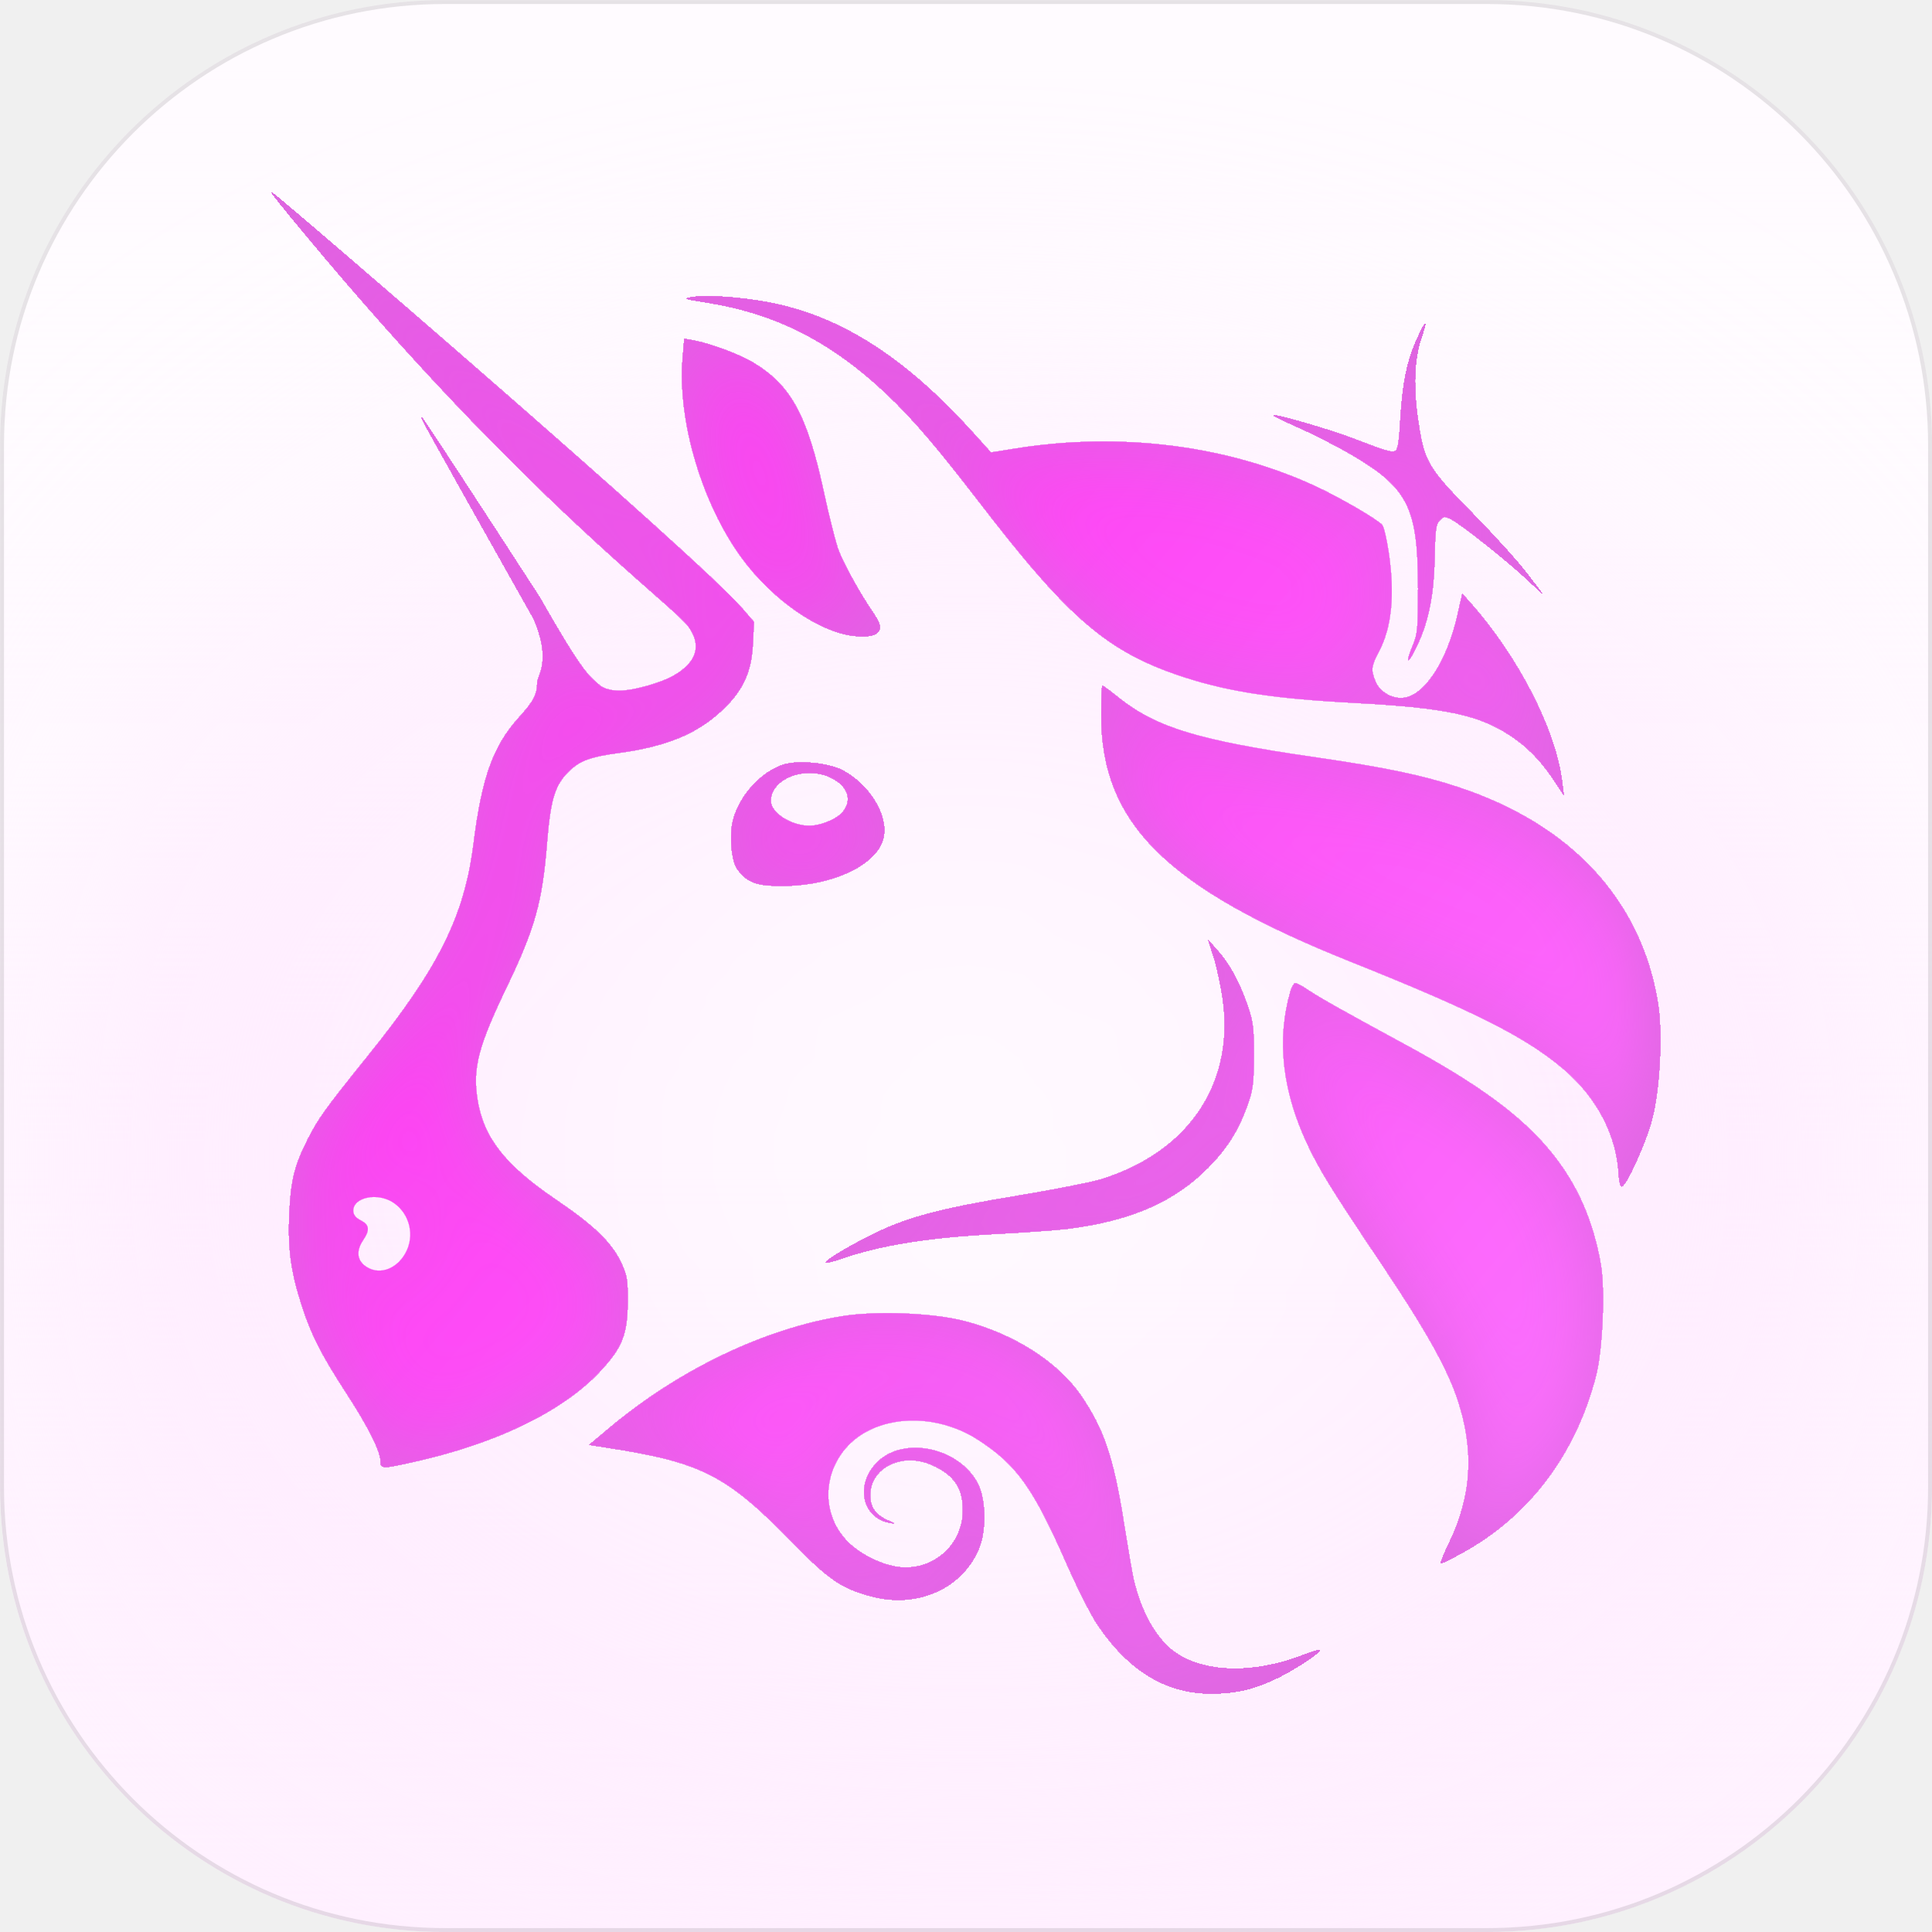
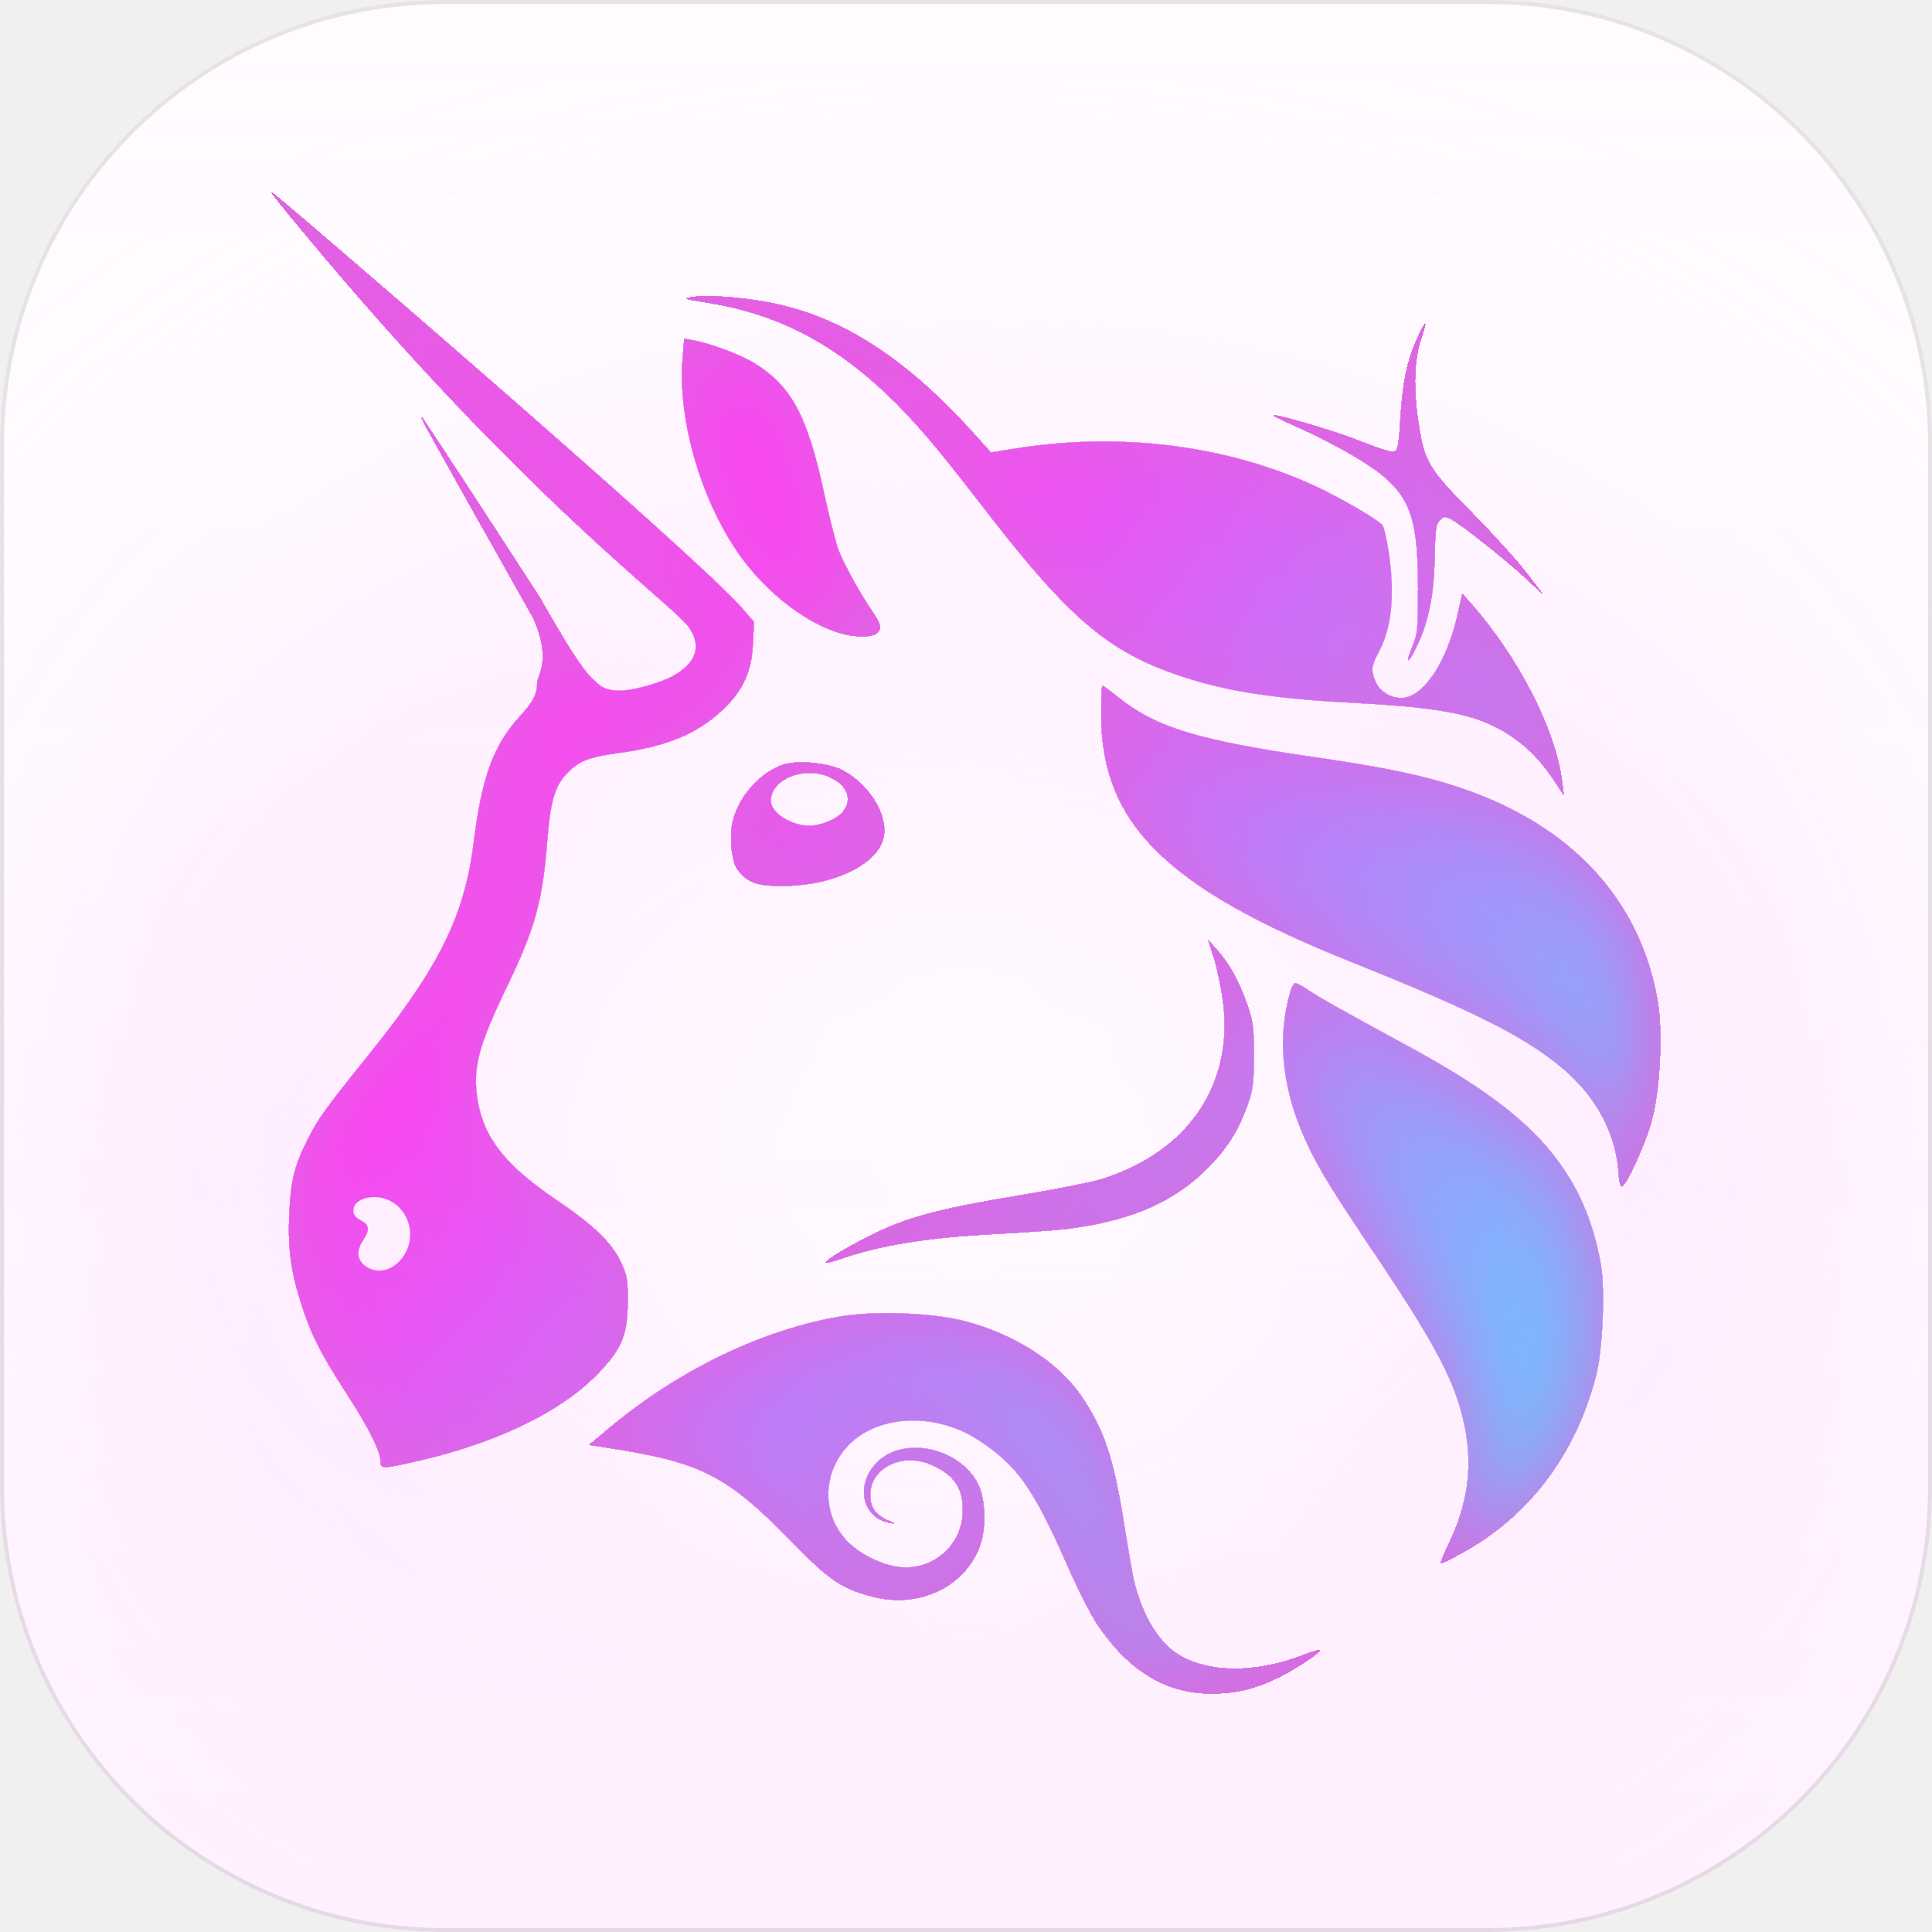
<svg xmlns="http://www.w3.org/2000/svg" width="20" height="20" viewBox="0 0 20 20" fill="none">
  <g clip-path="url(#clip0_2450_35919)">
    <rect width="20" height="20" rx="4.606" fill="#FFFBFF" />
    <rect width="20" height="20" rx="4.606" fill="url(#paint0_linear_2450_35919)" />
    <g filter="url(#filter0_f_2450_35919)">
      <ellipse cx="10" cy="12" rx="9.667" ry="7.667" fill="url(#paint1_radial_2450_35919)" fill-opacity="0.8" />
    </g>
    <g filter="url(#filter1_i_2450_35919)">
      <path d="M14.497 4.342C14.518 3.975 14.568 3.733 14.669 3.511C14.709 3.424 14.746 3.352 14.752 3.352C14.758 3.352 14.74 3.417 14.713 3.496C14.64 3.71 14.628 4.004 14.679 4.346C14.742 4.779 14.779 4.842 15.239 5.31C15.455 5.53 15.706 5.807 15.797 5.926L15.963 6.142L15.797 5.987C15.595 5.798 15.129 5.43 15.026 5.377C14.957 5.342 14.947 5.342 14.905 5.384C14.866 5.423 14.857 5.482 14.852 5.757C14.843 6.187 14.784 6.463 14.642 6.739C14.566 6.888 14.553 6.856 14.623 6.688C14.675 6.562 14.68 6.507 14.68 6.091C14.679 5.255 14.579 5.054 13.995 4.709C13.847 4.622 13.602 4.496 13.452 4.43C13.302 4.363 13.183 4.305 13.187 4.301C13.204 4.285 13.774 4.45 14.003 4.538C14.345 4.669 14.401 4.686 14.443 4.67C14.47 4.659 14.484 4.579 14.497 4.342Z" fill="url(#paint2_linear_2450_35919)" />
      <path d="M7.284 3.126C7.082 3.094 7.073 3.091 7.168 3.076C7.351 3.048 7.782 3.086 8.08 3.157C8.773 3.32 9.405 3.74 10.079 4.486L10.258 4.684L10.514 4.643C11.593 4.471 12.69 4.608 13.608 5.029C13.861 5.145 14.259 5.376 14.309 5.435C14.325 5.454 14.354 5.576 14.374 5.706C14.442 6.155 14.408 6.499 14.269 6.756C14.194 6.896 14.19 6.94 14.241 7.06C14.281 7.156 14.393 7.227 14.505 7.226C14.733 7.226 14.979 6.86 15.092 6.35L15.138 6.147L15.227 6.248C15.718 6.801 16.104 7.555 16.17 8.092L16.188 8.231L16.105 8.104C15.963 7.885 15.82 7.736 15.637 7.616C15.308 7.399 14.96 7.326 14.037 7.277C13.203 7.234 12.732 7.163 12.264 7.012C11.468 6.754 11.067 6.41 10.122 5.178C9.702 4.631 9.443 4.328 9.185 4.084C8.598 3.53 8.022 3.239 7.284 3.126Z" fill="url(#paint3_linear_2450_35919)" />
      <path d="M7.678 5.776C7.266 5.214 7.012 4.351 7.067 3.707L7.084 3.507L7.178 3.524C7.354 3.556 7.657 3.668 7.798 3.754C8.188 3.989 8.356 4.298 8.528 5.093C8.578 5.325 8.644 5.589 8.674 5.678C8.723 5.821 8.908 6.156 9.058 6.374C9.166 6.531 9.094 6.605 8.855 6.584C8.49 6.551 7.996 6.212 7.678 5.776Z" fill="url(#paint4_linear_2450_35919)" />
      <path d="M13.998 9.962C12.077 9.194 11.4 8.526 11.4 7.4C11.4 7.235 11.406 7.099 11.413 7.099C11.42 7.099 11.494 7.154 11.578 7.221C11.968 7.531 12.404 7.664 13.612 7.839C14.322 7.942 14.723 8.025 15.091 8.147C16.264 8.533 16.99 9.318 17.163 10.386C17.213 10.696 17.184 11.278 17.102 11.585C17.038 11.828 16.841 12.264 16.789 12.281C16.775 12.286 16.761 12.231 16.757 12.156C16.737 11.755 16.533 11.364 16.191 11.072C15.801 10.739 15.278 10.474 13.998 9.962Z" fill="url(#paint5_linear_2450_35919)" />
      <path d="M12.649 10.282C12.625 10.139 12.584 9.958 12.556 9.878L12.508 9.733L12.598 9.834C12.725 9.975 12.824 10.155 12.909 10.394C12.973 10.577 12.98 10.631 12.98 10.928C12.979 11.22 12.971 11.281 12.912 11.446C12.818 11.705 12.701 11.889 12.506 12.087C12.155 12.442 11.704 12.638 11.053 12.72C10.94 12.734 10.61 12.758 10.32 12.773C9.589 12.811 9.108 12.889 8.675 13.04C8.613 13.061 8.558 13.074 8.552 13.069C8.535 13.052 8.829 12.877 9.072 12.761C9.415 12.597 9.756 12.507 10.521 12.381C10.898 12.318 11.288 12.242 11.387 12.212C12.322 11.927 12.803 11.192 12.649 10.282Z" fill="url(#paint6_linear_2450_35919)" />
      <path d="M13.53 11.836C13.275 11.291 13.216 10.764 13.356 10.273C13.371 10.221 13.395 10.178 13.409 10.178C13.424 10.178 13.484 10.21 13.543 10.25C13.661 10.329 13.897 10.461 14.525 10.802C15.31 11.226 15.757 11.556 16.061 11.932C16.328 12.261 16.492 12.636 16.572 13.093C16.617 13.352 16.59 13.975 16.523 14.236C16.312 15.059 15.822 15.704 15.123 16.081C15.021 16.137 14.929 16.182 14.919 16.182C14.909 16.182 14.946 16.088 15.002 15.973C15.237 15.484 15.264 15.009 15.086 14.48C14.977 14.156 14.755 13.761 14.307 13.093C13.786 12.317 13.658 12.11 13.53 11.836Z" fill="url(#paint7_linear_2450_35919)" />
      <path d="M6.313 14.779C7.026 14.18 7.913 13.755 8.721 13.625C9.07 13.569 9.65 13.591 9.972 13.673C10.489 13.804 10.952 14.099 11.192 14.45C11.427 14.793 11.528 15.091 11.633 15.756C11.675 16.018 11.72 16.282 11.733 16.341C11.812 16.686 11.966 16.961 12.156 17.1C12.458 17.319 12.978 17.333 13.489 17.135C13.576 17.101 13.651 17.078 13.657 17.083C13.675 17.101 13.418 17.273 13.236 17.363C12.991 17.484 12.797 17.531 12.539 17.531C12.07 17.531 11.681 17.294 11.357 16.811C11.293 16.716 11.149 16.432 11.038 16.179C10.695 15.402 10.526 15.165 10.128 14.907C9.782 14.681 9.335 14.641 8.999 14.805C8.558 15.02 8.435 15.58 8.751 15.935C8.876 16.076 9.111 16.198 9.302 16.222C9.66 16.266 9.968 15.995 9.968 15.636C9.968 15.402 9.878 15.269 9.651 15.167C9.34 15.028 9.007 15.191 9.008 15.48C9.009 15.604 9.063 15.681 9.188 15.738C9.268 15.773 9.27 15.776 9.204 15.763C8.92 15.704 8.853 15.363 9.082 15.136C9.357 14.864 9.925 14.984 10.121 15.356C10.203 15.512 10.212 15.822 10.141 16.01C9.981 16.429 9.514 16.65 9.041 16.53C8.718 16.448 8.587 16.36 8.198 15.962C7.523 15.271 7.261 15.137 6.287 14.986L6.101 14.957L6.313 14.779Z" fill="url(#paint8_linear_2450_35919)" />
      <path fill-rule="evenodd" clip-rule="evenodd" d="M3.145 2.407C5.4 5.127 6.953 6.249 7.126 6.486C7.268 6.682 7.214 6.858 6.97 6.996C6.835 7.072 6.555 7.15 6.416 7.15C6.258 7.15 6.203 7.09 6.203 7.09C6.112 7.003 6.06 7.018 5.589 6.188C4.936 5.18 4.389 4.345 4.374 4.331C4.34 4.298 4.34 4.299 5.523 6.402C5.714 6.84 5.561 7.001 5.561 7.063C5.561 7.19 5.526 7.257 5.368 7.432C5.106 7.723 4.988 8.05 4.903 8.728C4.808 9.487 4.541 10.023 3.8 10.941C3.367 11.479 3.296 11.577 3.186 11.794C3.049 12.066 3.011 12.219 2.995 12.563C2.979 12.928 3.011 13.163 3.123 13.511C3.221 13.816 3.323 14.017 3.584 14.42C3.81 14.767 3.94 15.025 3.94 15.126C3.94 15.206 3.956 15.207 4.305 15.128C5.142 14.94 5.822 14.61 6.204 14.205C6.441 13.954 6.496 13.816 6.498 13.473C6.499 13.248 6.491 13.201 6.43 13.072C6.331 12.862 6.15 12.687 5.751 12.416C5.228 12.061 5.004 11.775 4.943 11.382C4.892 11.059 4.951 10.831 5.24 10.229C5.54 9.605 5.614 9.34 5.664 8.711C5.696 8.305 5.741 8.145 5.859 8.016C5.981 7.882 6.091 7.837 6.394 7.796C6.888 7.729 7.203 7.602 7.461 7.365C7.686 7.159 7.78 6.962 7.794 6.664L7.805 6.438L7.68 6.293C7.226 5.767 2.841 1.994 2.813 1.994C2.807 1.994 2.956 2.18 3.145 2.407ZM4.195 12.976C4.298 12.795 4.243 12.563 4.071 12.449C3.909 12.342 3.657 12.393 3.657 12.532C3.657 12.575 3.681 12.606 3.734 12.633C3.824 12.679 3.831 12.731 3.76 12.837C3.688 12.944 3.694 13.038 3.776 13.102C3.909 13.205 4.097 13.149 4.195 12.976Z" fill="url(#paint9_linear_2450_35919)" />
      <path fill-rule="evenodd" clip-rule="evenodd" d="M8.117 7.914C7.885 7.985 7.659 8.229 7.59 8.485C7.547 8.642 7.571 8.916 7.635 9C7.738 9.137 7.838 9.173 8.107 9.171C8.636 9.168 9.095 8.942 9.148 8.661C9.192 8.43 8.99 8.111 8.712 7.97C8.569 7.898 8.264 7.869 8.117 7.914ZM8.734 8.394C8.816 8.279 8.78 8.155 8.641 8.071C8.378 7.911 7.979 8.043 7.979 8.291C7.979 8.414 8.187 8.548 8.377 8.548C8.504 8.548 8.678 8.473 8.734 8.394Z" fill="url(#paint10_linear_2450_35919)" />
    </g>
  </g>
  <rect x="0.021" y="0.021" width="19.959" height="19.959" rx="4.585" stroke="black" stroke-opacity="0.1" stroke-width="0.041" />
  <defs>
    <filter id="filter0_f_2450_35919" x="-3.167" y="0.833" width="26.333" height="22.333" filterUnits="userSpaceOnUse" color-interpolation-filters="sRGB">
      <feFlood flood-opacity="0" result="BackgroundImageFix" />
      <feBlend mode="normal" in="SourceGraphic" in2="BackgroundImageFix" result="shape" />
      <feGaussianBlur stdDeviation="1.75" result="effect1_foregroundBlur_2450_35919" />
    </filter>
    <filter id="filter1_i_2450_35919" x="2.812" y="1.994" width="14.375" height="15.538" filterUnits="userSpaceOnUse" color-interpolation-filters="sRGB">
      <feFlood flood-opacity="0" result="BackgroundImageFix" />
      <feBlend mode="normal" in="SourceGraphic" in2="BackgroundImageFix" result="shape" />
      <feColorMatrix in="SourceAlpha" type="matrix" values="0 0 0 0 0 0 0 0 0 0 0 0 0 0 0 0 0 0 127 0" result="hardAlpha" />
      <feOffset />
      <feGaussianBlur stdDeviation="0.472" />
      <feComposite in2="hardAlpha" operator="arithmetic" k2="-1" k3="1" />
      <feColorMatrix type="matrix" values="0 0 0 0 0.865 0 0 0 0 0.401 0 0 0 0 0.875 0 0 0 1 0" />
      <feBlend mode="normal" in2="shape" result="effect1_innerShadow_2450_35919" />
    </filter>
    <linearGradient id="paint0_linear_2450_35919" x1="7.667" y1="20" x2="7.667" y2="0" gradientUnits="userSpaceOnUse">
      <stop stop-color="#FFF1FF" />
      <stop offset="1" stop-color="white" stop-opacity="0" />
    </linearGradient>
    <radialGradient id="paint1_radial_2450_35919" cx="0" cy="0" r="1" gradientUnits="userSpaceOnUse" gradientTransform="translate(10.0123 11.9901) rotate(35.9783) scale(9.71138 9.26994)">
      <stop stop-color="white" />
      <stop offset="1" stop-color="#FFE3FF" />
    </radialGradient>
    <linearGradient id="paint2_linear_2450_35919" x1="16.465" y1="15.099" x2="7.333" y2="7.333" gradientUnits="userSpaceOnUse">
-       <stop stop-color="#FC72FF" />
+       <stop stop-color="#69C9FF" />
      <stop offset="1" stop-color="#FF41F4" />
    </linearGradient>
    <linearGradient id="paint3_linear_2450_35919" x1="16.465" y1="15.099" x2="7.333" y2="7.333" gradientUnits="userSpaceOnUse">
-       <stop stop-color="#FC72FF" />
+       <stop stop-color="#69C9FF" />
      <stop offset="1" stop-color="#FF41F4" />
    </linearGradient>
    <linearGradient id="paint4_linear_2450_35919" x1="16.465" y1="15.099" x2="7.333" y2="7.333" gradientUnits="userSpaceOnUse">
-       <stop stop-color="#FC72FF" />
+       <stop stop-color="#69C9FF" />
      <stop offset="1" stop-color="#FF41F4" />
    </linearGradient>
    <linearGradient id="paint5_linear_2450_35919" x1="16.465" y1="15.099" x2="7.333" y2="7.333" gradientUnits="userSpaceOnUse">
-       <stop stop-color="#FC72FF" />
+       <stop stop-color="#69C9FF" />
      <stop offset="1" stop-color="#FF41F4" />
    </linearGradient>
    <linearGradient id="paint6_linear_2450_35919" x1="16.465" y1="15.099" x2="7.333" y2="7.333" gradientUnits="userSpaceOnUse">
-       <stop stop-color="#FC72FF" />
+       <stop stop-color="#69C9FF" />
      <stop offset="1" stop-color="#FF41F4" />
    </linearGradient>
    <linearGradient id="paint7_linear_2450_35919" x1="16.465" y1="15.099" x2="7.333" y2="7.333" gradientUnits="userSpaceOnUse">
-       <stop stop-color="#FC72FF" />
+       <stop stop-color="#69C9FF" />
      <stop offset="1" stop-color="#FF41F4" />
    </linearGradient>
    <linearGradient id="paint8_linear_2450_35919" x1="16.465" y1="15.099" x2="7.333" y2="7.333" gradientUnits="userSpaceOnUse">
-       <stop stop-color="#FC72FF" />
+       <stop stop-color="#69C9FF" />
      <stop offset="1" stop-color="#FF41F4" />
    </linearGradient>
    <linearGradient id="paint9_linear_2450_35919" x1="16.465" y1="15.099" x2="7.333" y2="7.333" gradientUnits="userSpaceOnUse">
-       <stop stop-color="#FC72FF" />
+       <stop stop-color="#69C9FF" />
      <stop offset="1" stop-color="#FF41F4" />
    </linearGradient>
    <linearGradient id="paint10_linear_2450_35919" x1="16.465" y1="15.099" x2="7.333" y2="7.333" gradientUnits="userSpaceOnUse">
-       <stop stop-color="#FC72FF" />
+       <stop stop-color="#69C9FF" />
      <stop offset="1" stop-color="#FF41F4" />
    </linearGradient>
    <clipPath id="clip0_2450_35919">
      <rect width="20" height="20" rx="4.606" fill="white" />
    </clipPath>
  </defs>
</svg>
